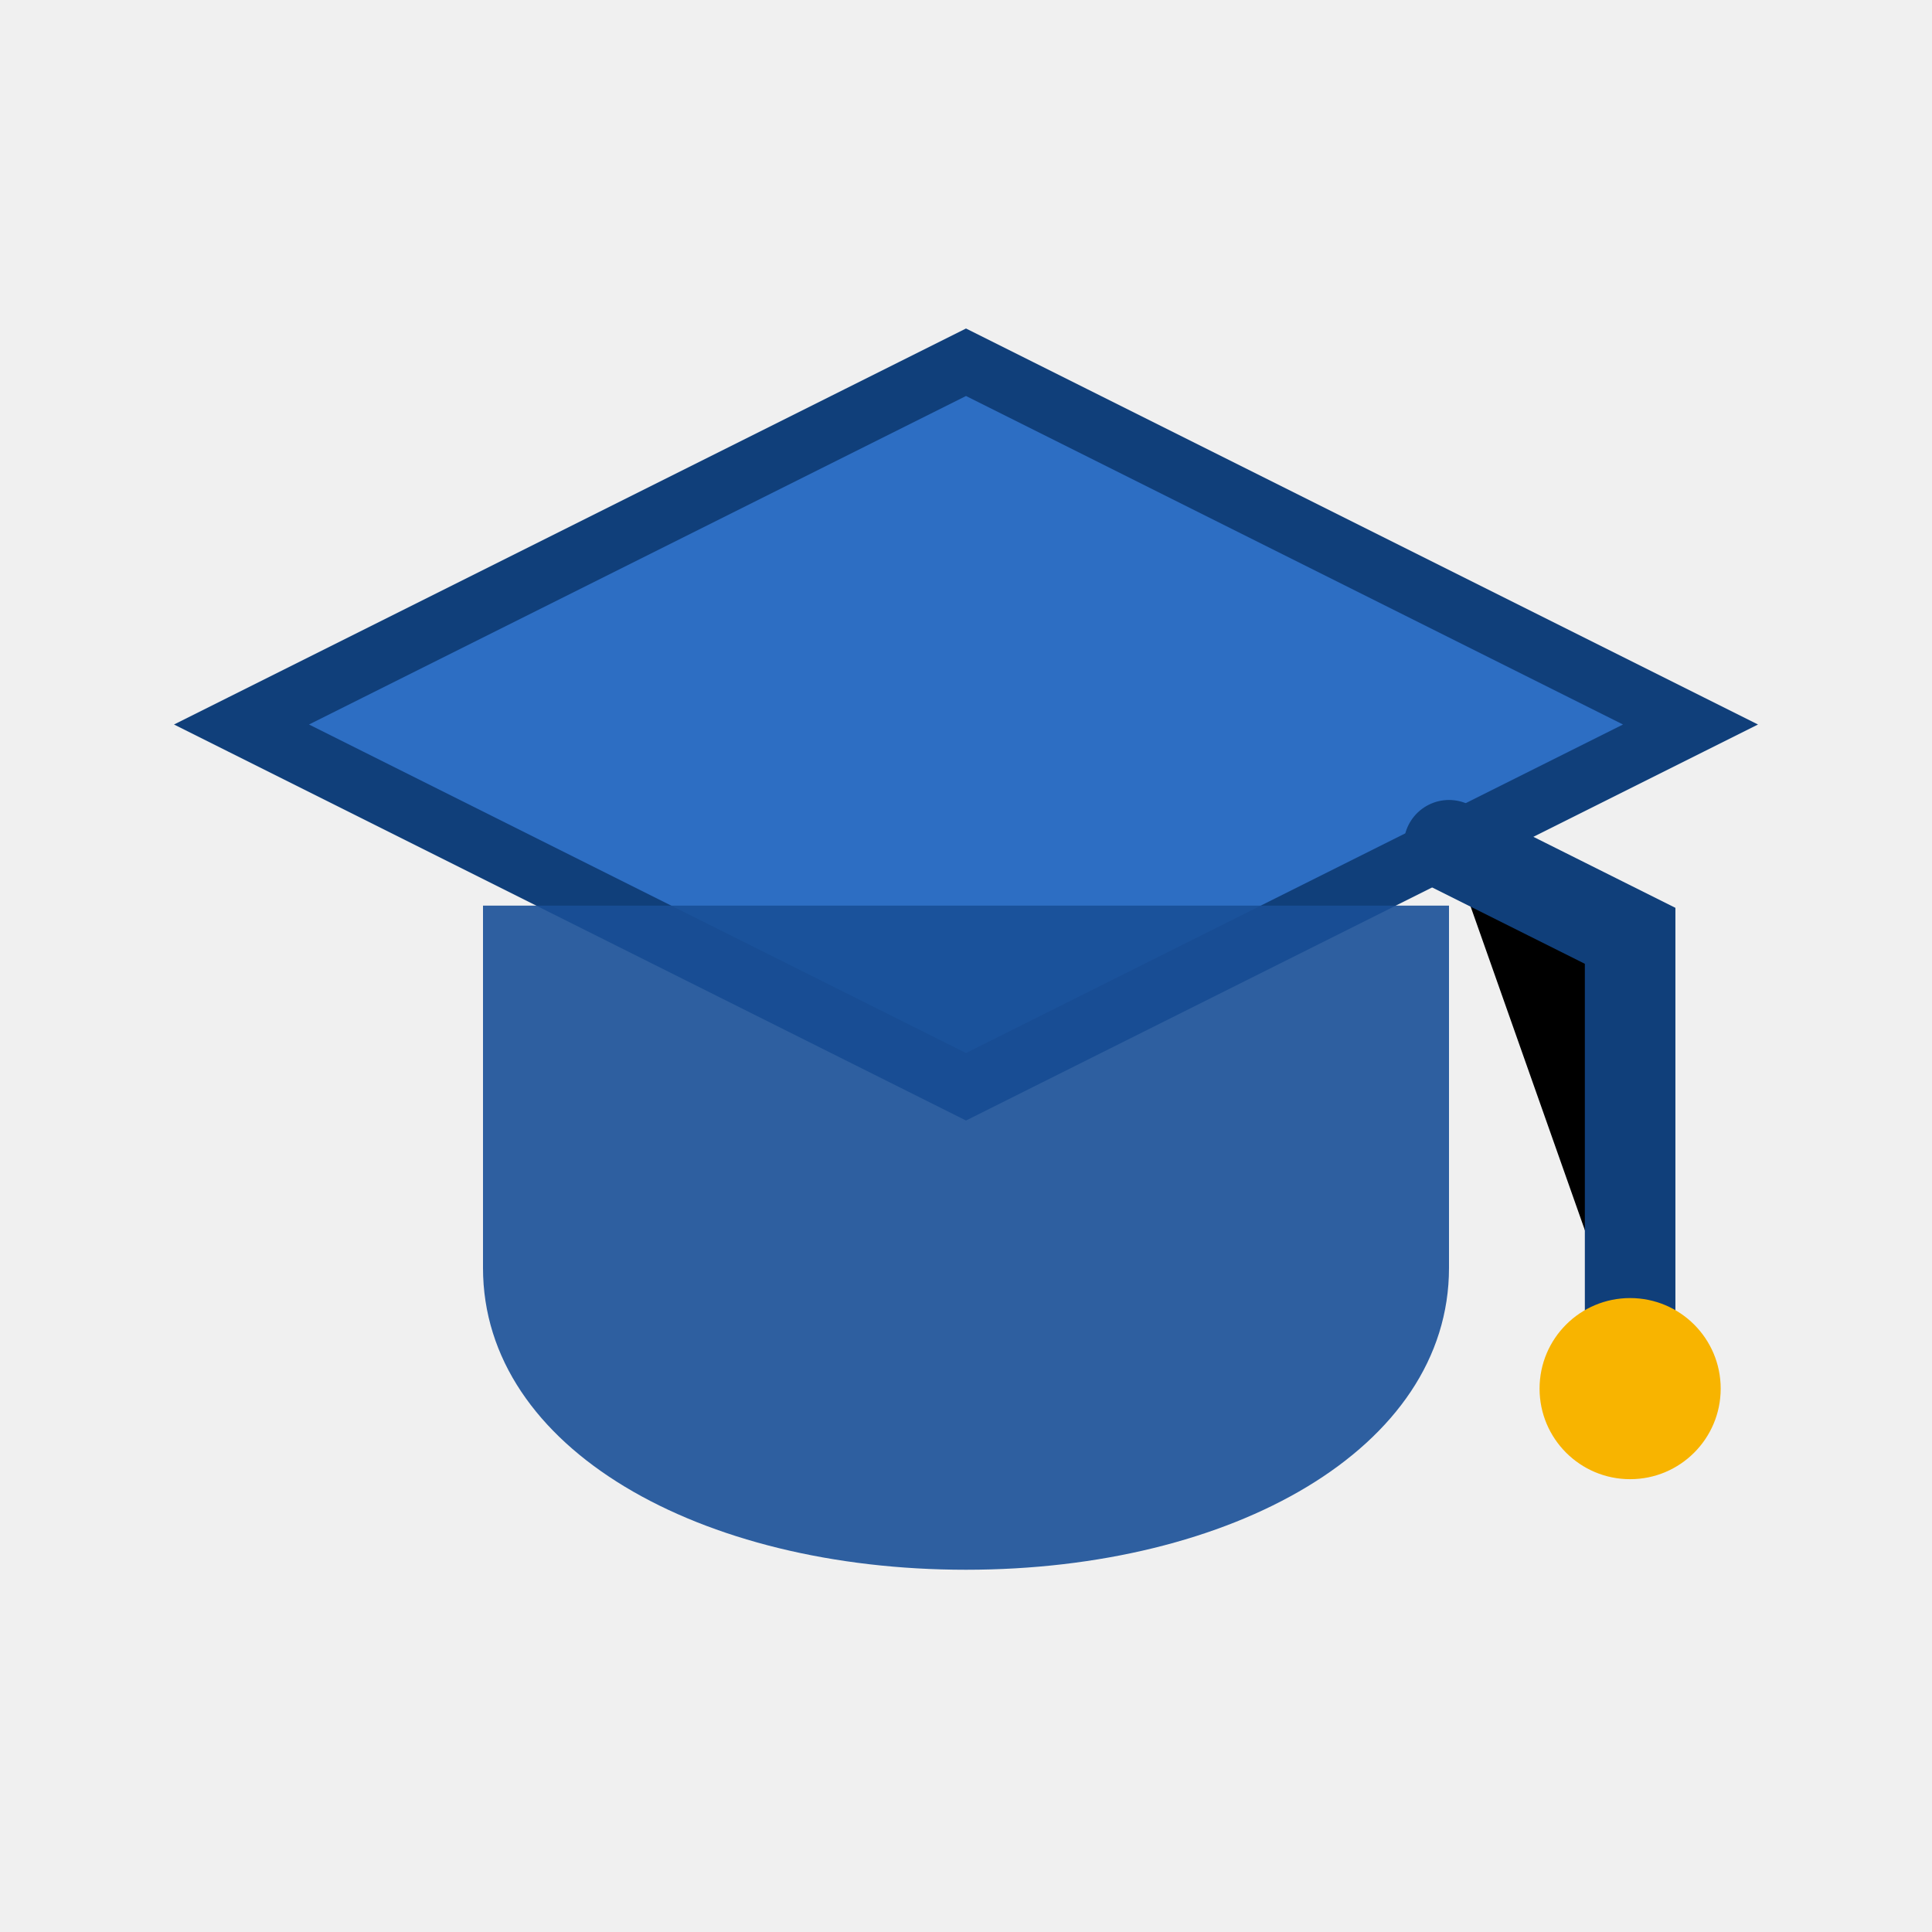
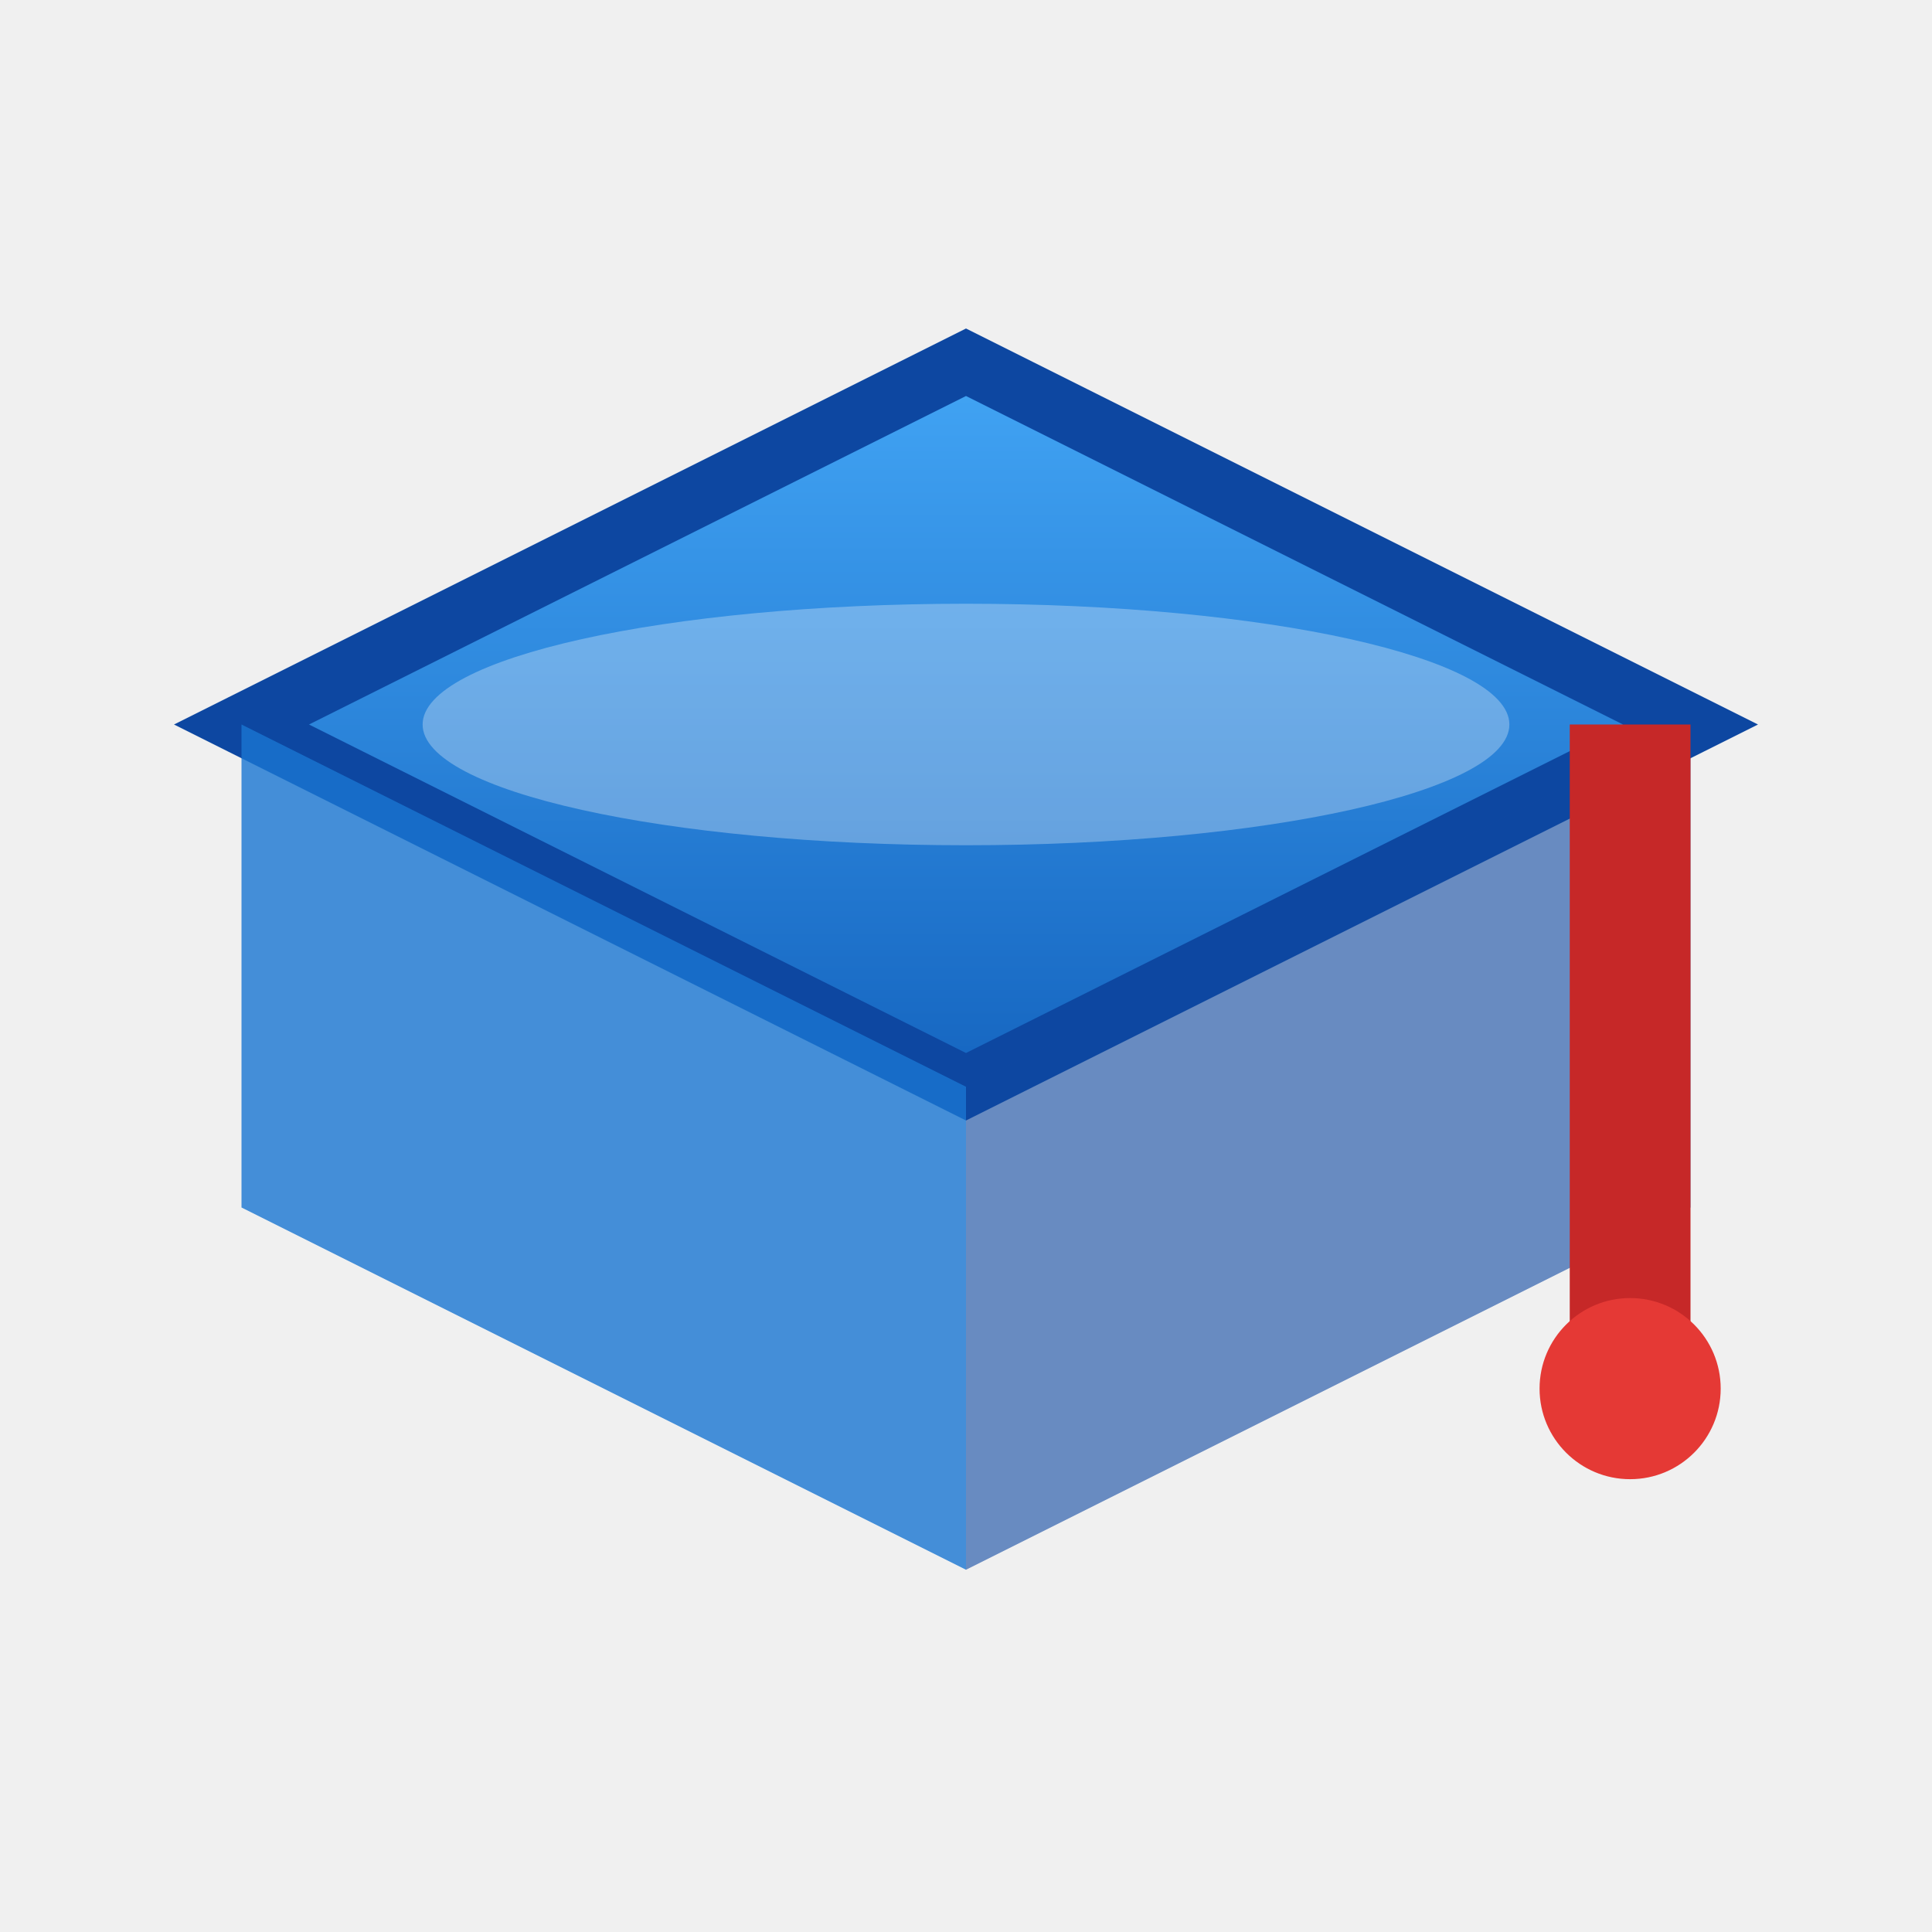
<svg xmlns="http://www.w3.org/2000/svg" viewBox="0 0 64 64">
-   <path d="M8 24l24-12 24 12-24 12z" fill="#2d6ec3" stroke="#103f7a" stroke-width="2" />
-   <path d="M16 30v12c0 6 7.2 10 16 10s16-4 16-10V30" fill="#184f97" opacity="0.9" />
-   <path d="M48 28l6 3v14" stroke="#103f7a" stroke-width="3" stroke-linecap="round" />
-   <circle cx="54" cy="46" r="3" fill="#f8b400" />
+   <defs>
+     <linearGradient id="eduGrad" x1="0%" y1="0%" x2="0%" y2="100%">
+       <stop offset="0%" style="stop-color:#42a5f5;stop-opacity:1" />
+       <stop offset="100%" style="stop-color:#1565c0;stop-opacity:1" />
+     </linearGradient>
+   </defs>
+   <polygon points="32,12 8,24 32,36 56,24" fill="url(#eduGrad)" stroke="#0d47a1" stroke-width="2" />
+   <polygon points="32,36 8,24 8,40 32,52" fill="#1976d2" opacity="0.8" />
+   <polygon points="32,36 56,24 56,40 32,52" fill="#0d47a1" opacity="0.6" />
+   <rect x="52" y="24" width="4" height="20" fill="#c62828" />
+   <circle cx="54" cy="46" r="3" fill="#e53935" />
+   <ellipse cx="32" cy="24" rx="18" ry="4" fill="#fff" opacity="0.3" />
</svg>
